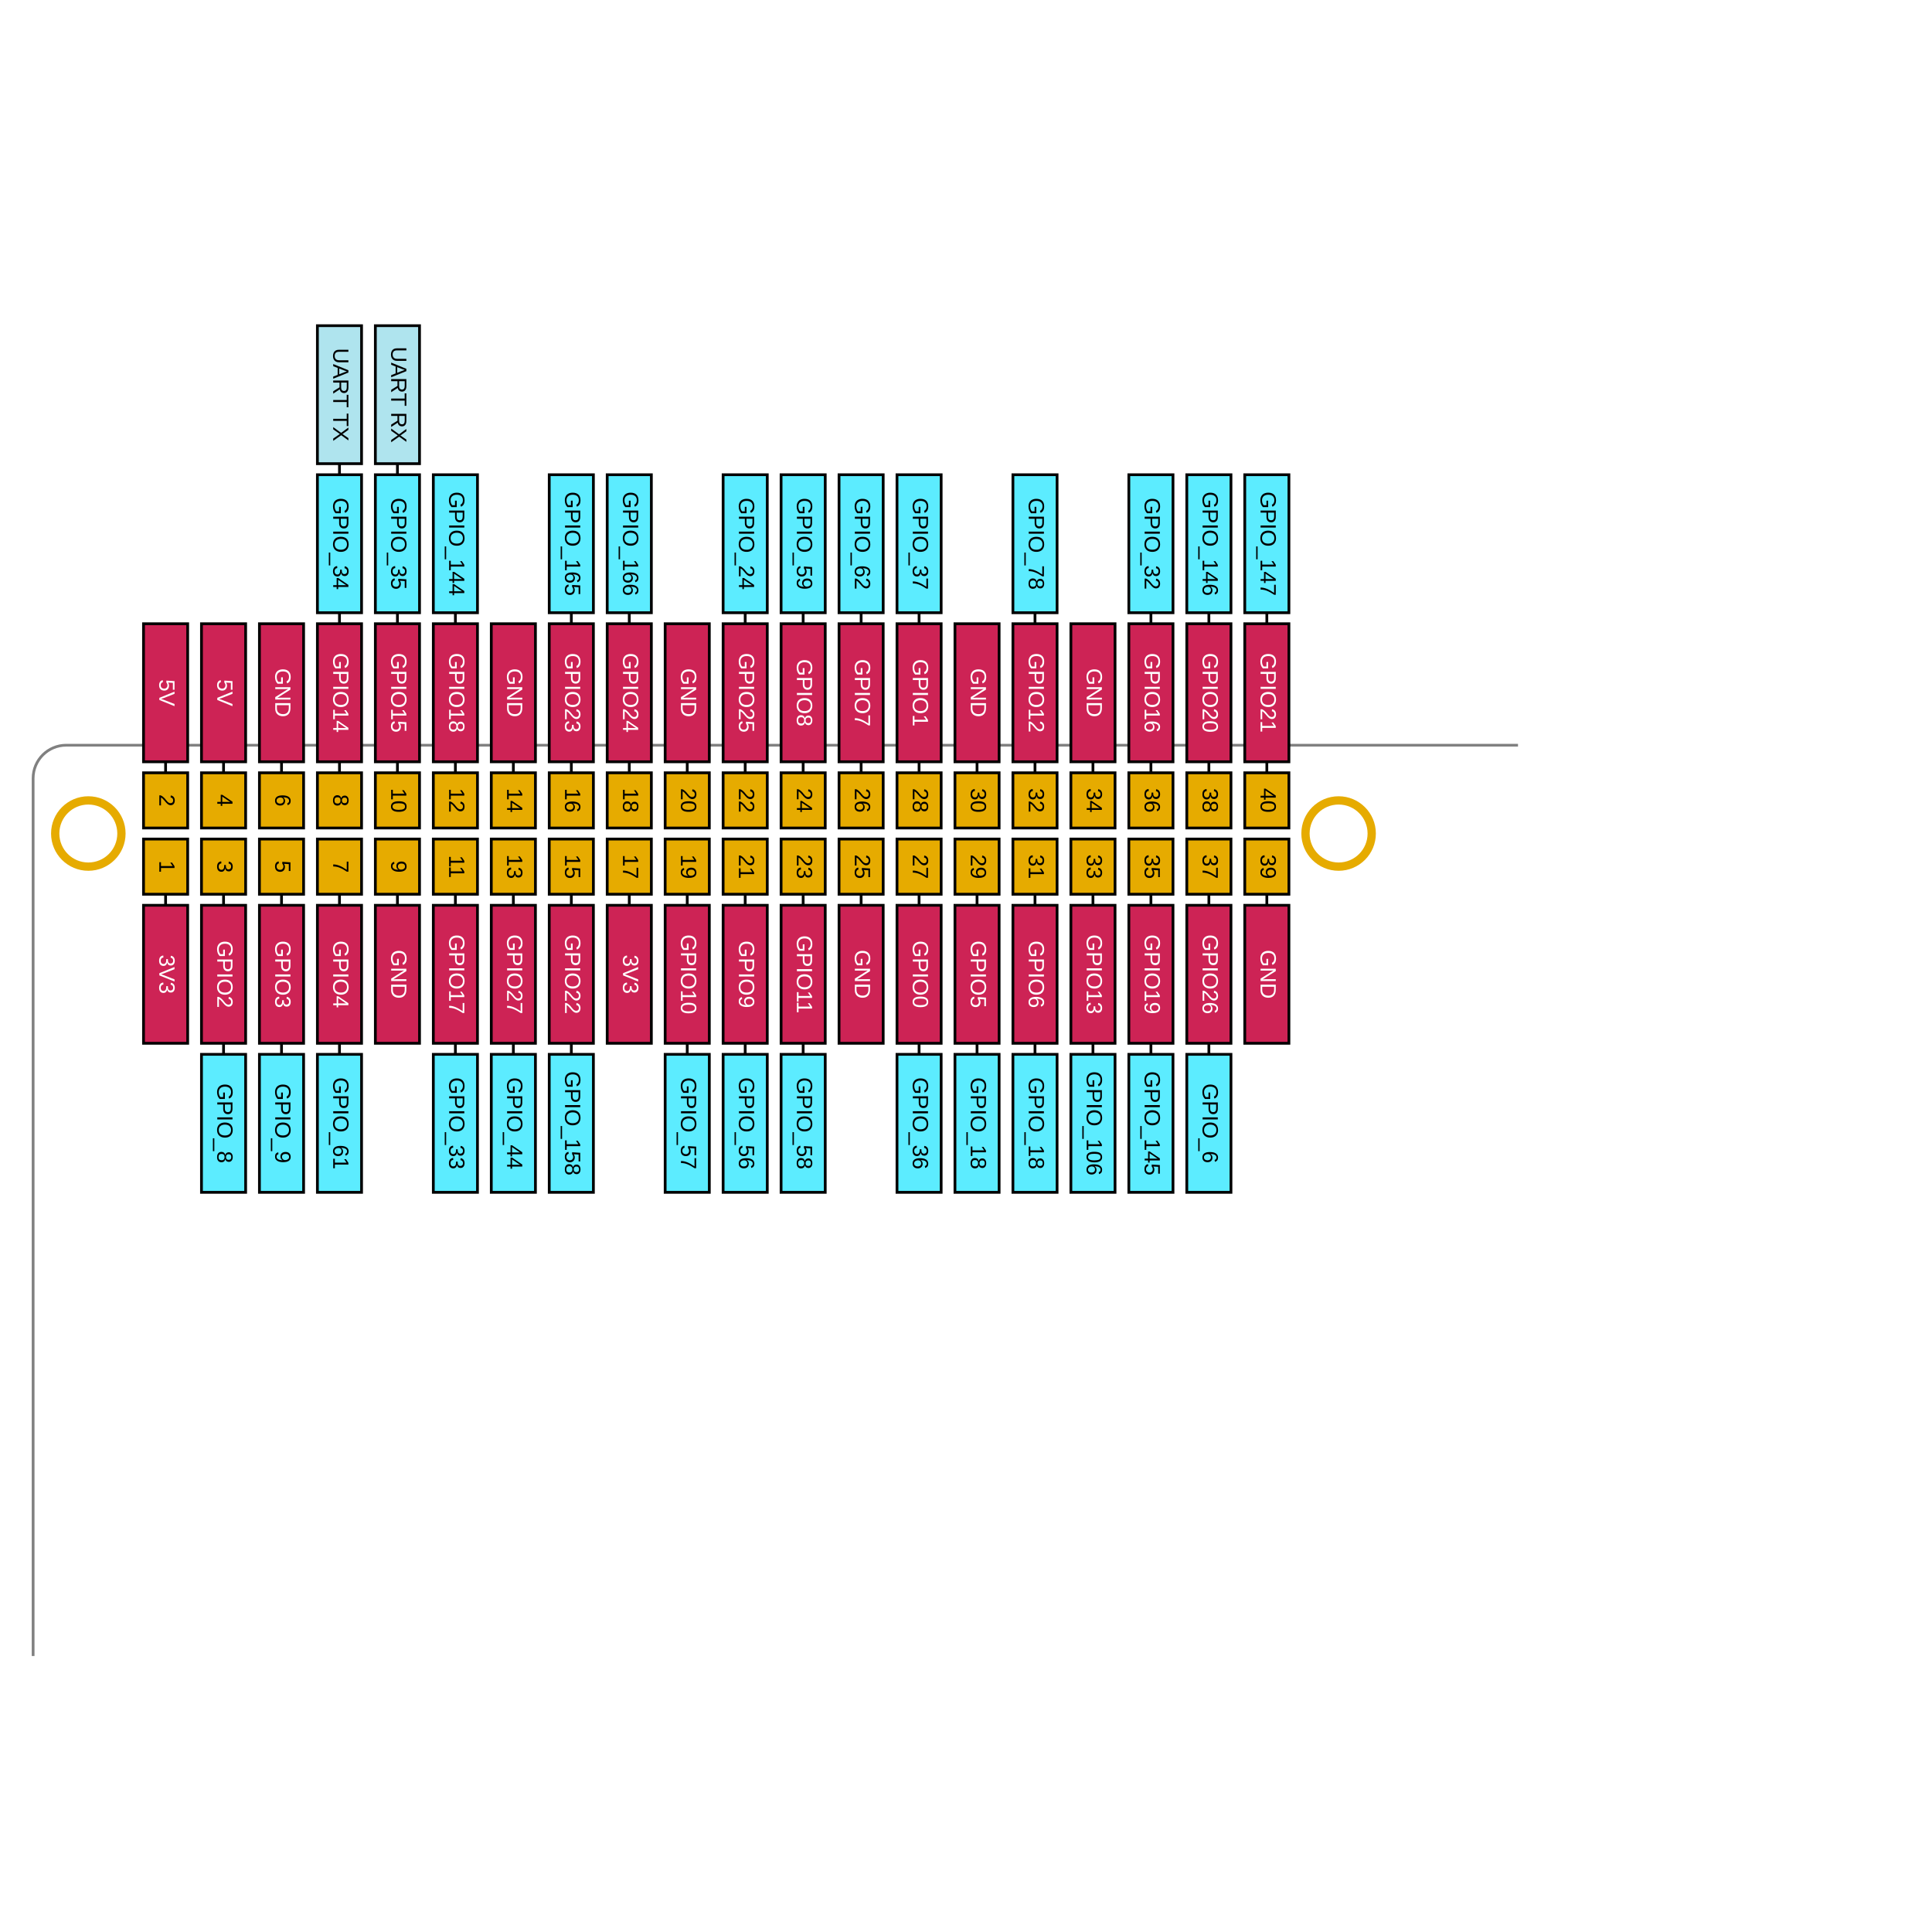
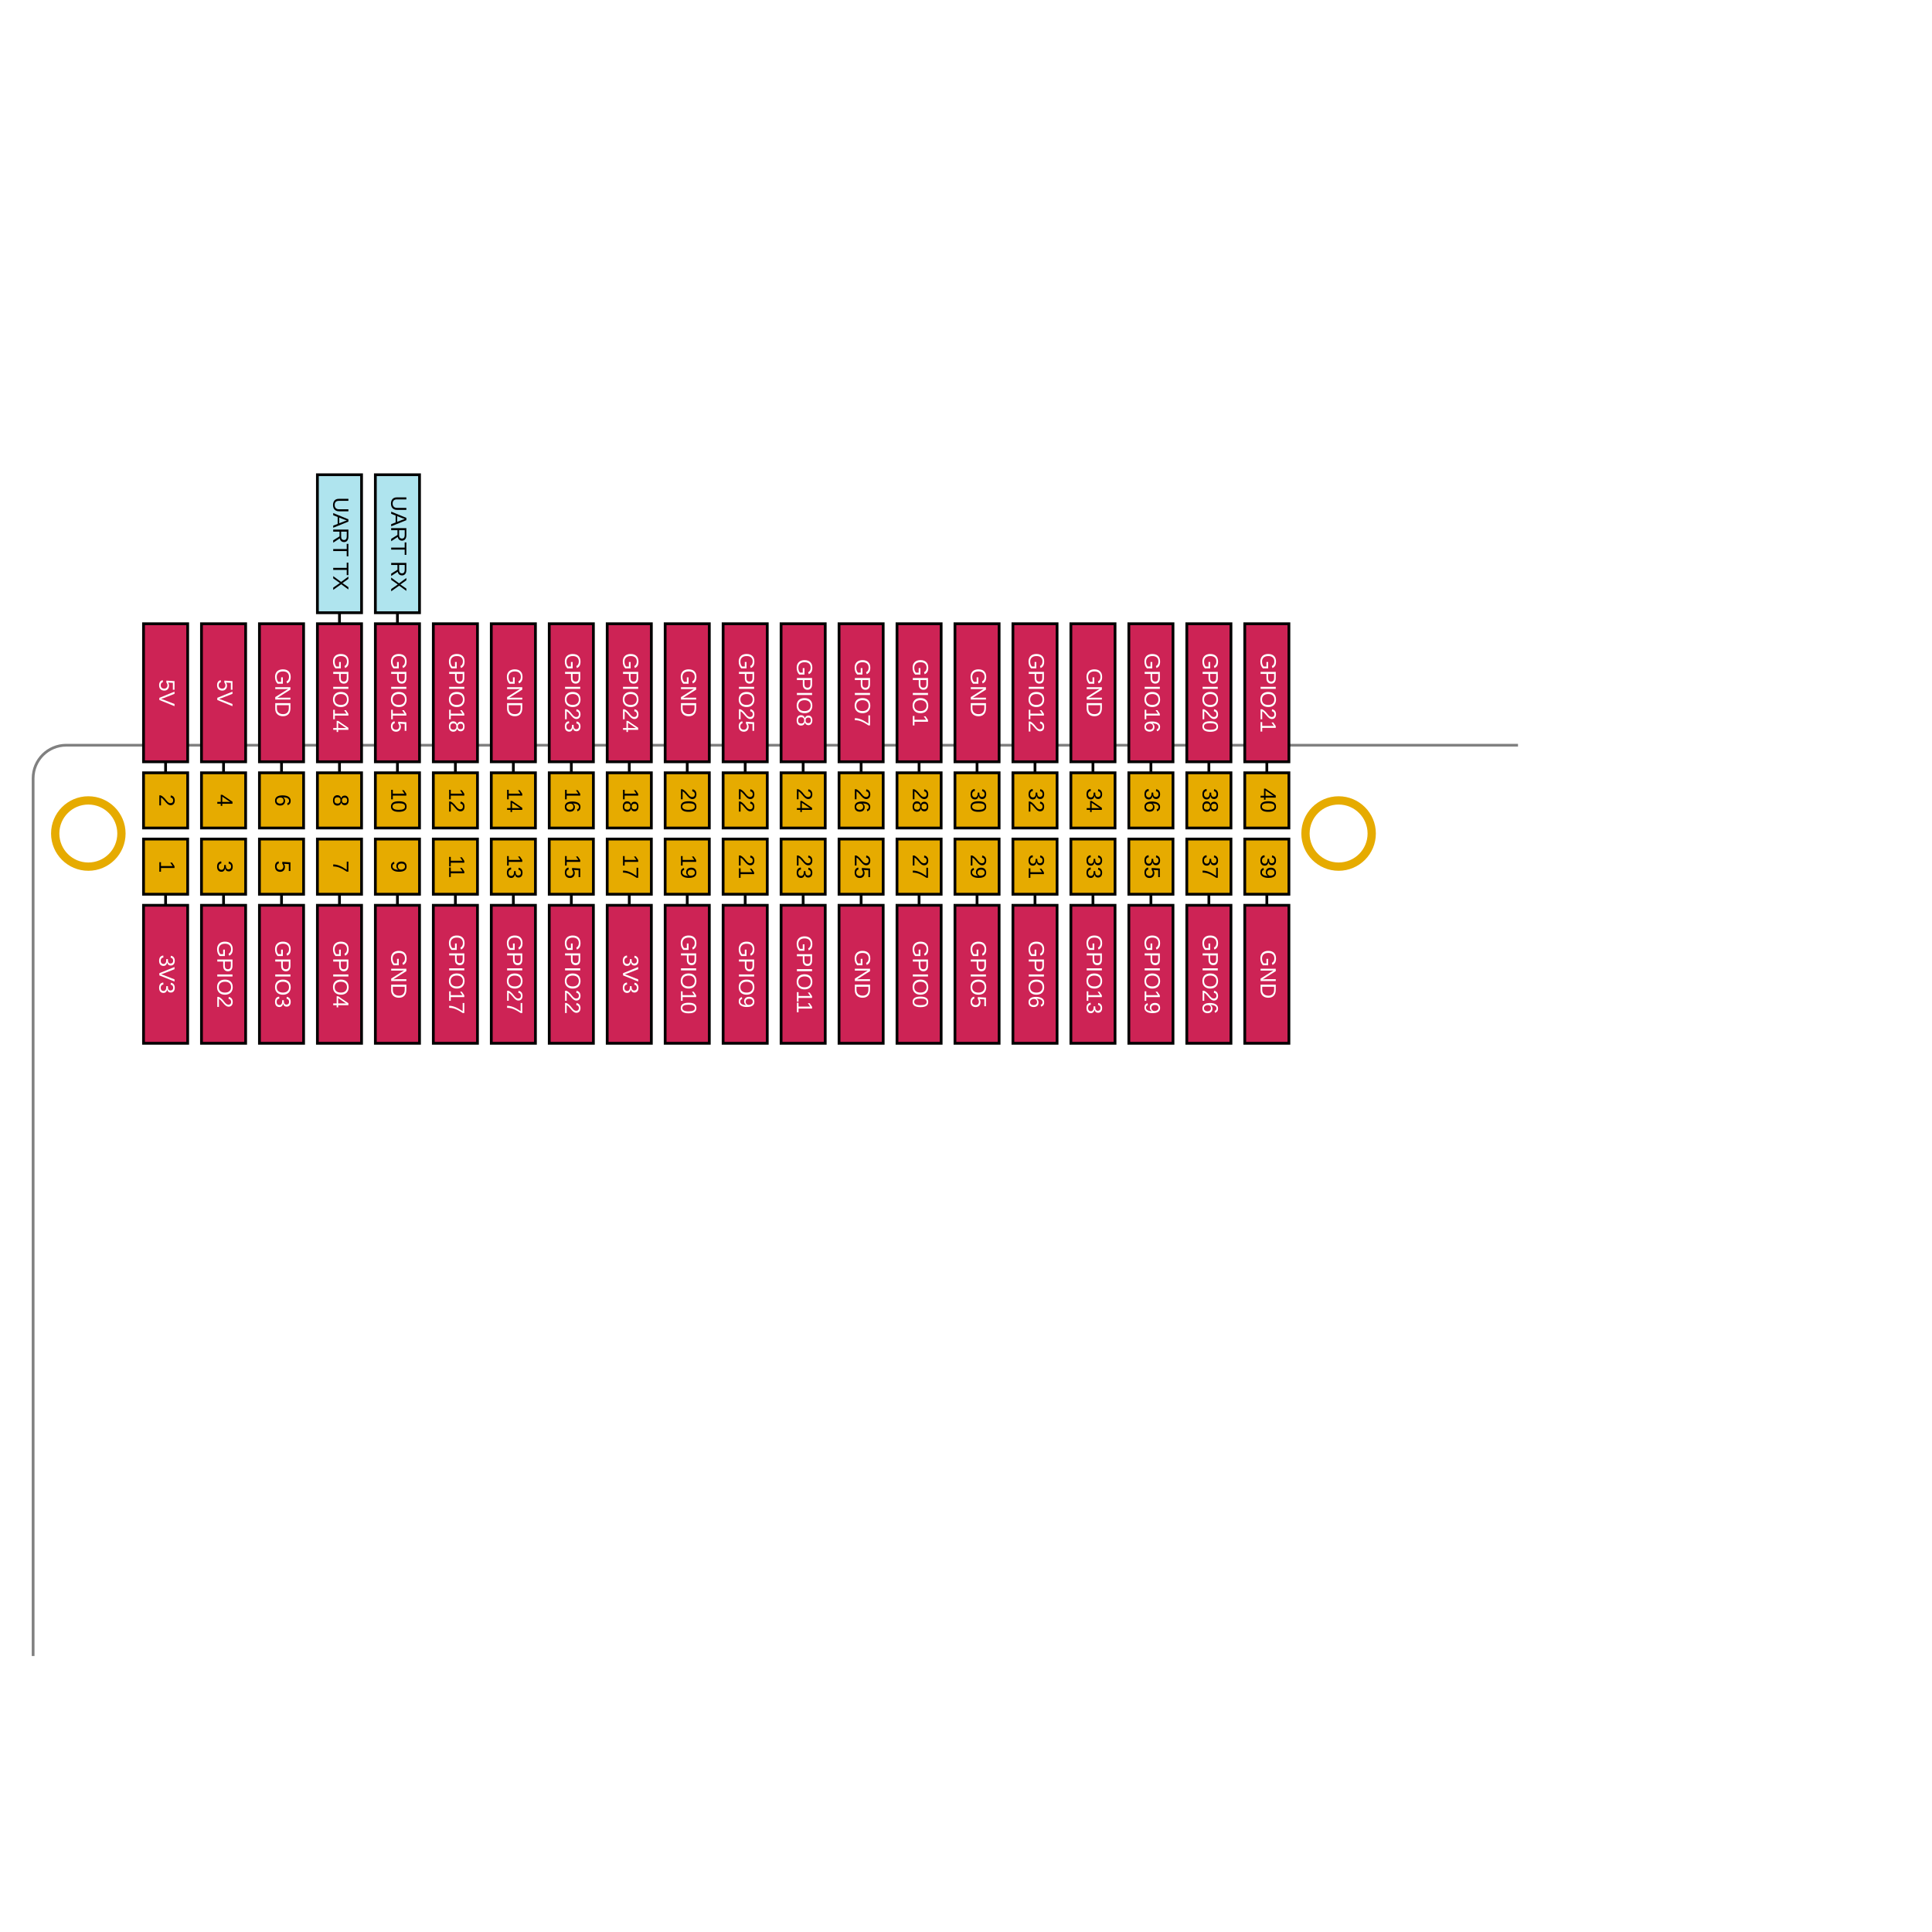
<svg xmlns="http://www.w3.org/2000/svg" width="700" height="700">
  <rect x="0" y="0" width="700" height="700" fill="white">
  </rect>
  <circle cx="32" cy="302" r="12" fill="white" stroke="#E6AB00" stroke-width="3">
  </circle>
  <circle cx="485" cy="302" r="12" fill="white" stroke="#E6AB00" stroke-width="3">
  </circle>
  <path d="M12 600 L12 282 A12 12 0 0 1 24 270 L550 270" fill="none" stroke="#808080" stroke-width="1">
  </path>
  <g transform="translate(60,304) rotate(90) ">
    <line x1="0" y1="0" x2="0" y2="0" stroke="black" stroke-width="1">
    </line>
    <rect x="0" y="-8" width="20" height="16" stroke="black" fill="#E6AB00">
    </rect>
    <text x="10" y="0" text-anchor="middle" dominant-baseline="middle" font-family="Arial, Helvetica, sans-serif" font-size="8px" fill="black">
1    </text>
    <line x1="20" y1="0" x2="24" y2="0" stroke="black" stroke-width="1">
    </line>
    <rect x="24" y="-8" width="50" height="16" stroke="black" fill="#CD2355">
    </rect>
    <text x="49" y="0" text-anchor="middle" dominant-baseline="middle" font-family="Arial, Helvetica, sans-serif" font-size="8px" fill="white">
3V3    </text>
  </g>
  <g transform="translate(81,304) rotate(90) ">
    <line x1="0" y1="0" x2="0" y2="0" stroke="black" stroke-width="1">
    </line>
    <rect x="0" y="-8" width="20" height="16" stroke="black" fill="#E6AB00">
    </rect>
    <text x="10" y="0" text-anchor="middle" dominant-baseline="middle" font-family="Arial, Helvetica, sans-serif" font-size="8px" fill="black">
3    </text>
    <line x1="20" y1="0" x2="24" y2="0" stroke="black" stroke-width="1">
    </line>
    <rect x="24" y="-8" width="50" height="16" stroke="black" fill="#CD2355">
    </rect>
    <text x="49" y="0" text-anchor="middle" dominant-baseline="middle" font-family="Arial, Helvetica, sans-serif" font-size="8px" fill="white">
GPIO2    </text>
-     <line x1="74" y1="0" x2="78" y2="0" stroke="black" stroke-width="1">
-     </line>
-     <rect x="78" y="-8" width="50" height="16" stroke="black" fill="#5CECFF">
-     </rect>
-     <text x="103" y="0" text-anchor="middle" dominant-baseline="middle" font-family="Arial, Helvetica, sans-serif" font-size="8px" fill="black">
- GPIO_8    </text>
  </g>
  <g transform="translate(102,304) rotate(90) ">
    <line x1="0" y1="0" x2="0" y2="0" stroke="black" stroke-width="1">
    </line>
    <rect x="0" y="-8" width="20" height="16" stroke="black" fill="#E6AB00">
    </rect>
    <text x="10" y="0" text-anchor="middle" dominant-baseline="middle" font-family="Arial, Helvetica, sans-serif" font-size="8px" fill="black">
5    </text>
    <line x1="20" y1="0" x2="24" y2="0" stroke="black" stroke-width="1">
    </line>
    <rect x="24" y="-8" width="50" height="16" stroke="black" fill="#CD2355">
    </rect>
    <text x="49" y="0" text-anchor="middle" dominant-baseline="middle" font-family="Arial, Helvetica, sans-serif" font-size="8px" fill="white">
GPIO3    </text>
-     <line x1="74" y1="0" x2="78" y2="0" stroke="black" stroke-width="1">
-     </line>
-     <rect x="78" y="-8" width="50" height="16" stroke="black" fill="#5CECFF">
-     </rect>
-     <text x="103" y="0" text-anchor="middle" dominant-baseline="middle" font-family="Arial, Helvetica, sans-serif" font-size="8px" fill="black">
- GPIO_9    </text>
  </g>
  <g transform="translate(123,304) rotate(90) ">
    <line x1="0" y1="0" x2="0" y2="0" stroke="black" stroke-width="1">
    </line>
    <rect x="0" y="-8" width="20" height="16" stroke="black" fill="#E6AB00">
    </rect>
    <text x="10" y="0" text-anchor="middle" dominant-baseline="middle" font-family="Arial, Helvetica, sans-serif" font-size="8px" fill="black">
7    </text>
    <line x1="20" y1="0" x2="24" y2="0" stroke="black" stroke-width="1">
    </line>
    <rect x="24" y="-8" width="50" height="16" stroke="black" fill="#CD2355">
    </rect>
    <text x="49" y="0" text-anchor="middle" dominant-baseline="middle" font-family="Arial, Helvetica, sans-serif" font-size="8px" fill="white">
GPIO4    </text>
-     <line x1="74" y1="0" x2="78" y2="0" stroke="black" stroke-width="1">
-     </line>
-     <rect x="78" y="-8" width="50" height="16" stroke="black" fill="#5CECFF">
-     </rect>
-     <text x="103" y="0" text-anchor="middle" dominant-baseline="middle" font-family="Arial, Helvetica, sans-serif" font-size="8px" fill="black">
- GPIO_61    </text>
  </g>
  <g transform="translate(144,304) rotate(90) ">
    <line x1="0" y1="0" x2="0" y2="0" stroke="black" stroke-width="1">
    </line>
    <rect x="0" y="-8" width="20" height="16" stroke="black" fill="#E6AB00">
    </rect>
    <text x="10" y="0" text-anchor="middle" dominant-baseline="middle" font-family="Arial, Helvetica, sans-serif" font-size="8px" fill="black">
9    </text>
    <line x1="20" y1="0" x2="24" y2="0" stroke="black" stroke-width="1">
    </line>
    <rect x="24" y="-8" width="50" height="16" stroke="black" fill="#CD2355">
    </rect>
    <text x="49" y="0" text-anchor="middle" dominant-baseline="middle" font-family="Arial, Helvetica, sans-serif" font-size="8px" fill="white">
GND    </text>
  </g>
  <g transform="translate(165,304) rotate(90) ">
    <line x1="0" y1="0" x2="0" y2="0" stroke="black" stroke-width="1">
    </line>
    <rect x="0" y="-8" width="20" height="16" stroke="black" fill="#E6AB00">
    </rect>
    <text x="10" y="0" text-anchor="middle" dominant-baseline="middle" font-family="Arial, Helvetica, sans-serif" font-size="8px" fill="black">
11    </text>
    <line x1="20" y1="0" x2="24" y2="0" stroke="black" stroke-width="1">
    </line>
    <rect x="24" y="-8" width="50" height="16" stroke="black" fill="#CD2355">
    </rect>
    <text x="49" y="0" text-anchor="middle" dominant-baseline="middle" font-family="Arial, Helvetica, sans-serif" font-size="8px" fill="white">
GPIO17    </text>
-     <line x1="74" y1="0" x2="78" y2="0" stroke="black" stroke-width="1">
-     </line>
-     <rect x="78" y="-8" width="50" height="16" stroke="black" fill="#5CECFF">
-     </rect>
-     <text x="103" y="0" text-anchor="middle" dominant-baseline="middle" font-family="Arial, Helvetica, sans-serif" font-size="8px" fill="black">
- GPIO_33    </text>
  </g>
  <g transform="translate(186,304) rotate(90) ">
    <line x1="0" y1="0" x2="0" y2="0" stroke="black" stroke-width="1">
    </line>
    <rect x="0" y="-8" width="20" height="16" stroke="black" fill="#E6AB00">
    </rect>
    <text x="10" y="0" text-anchor="middle" dominant-baseline="middle" font-family="Arial, Helvetica, sans-serif" font-size="8px" fill="black">
13    </text>
    <line x1="20" y1="0" x2="24" y2="0" stroke="black" stroke-width="1">
    </line>
    <rect x="24" y="-8" width="50" height="16" stroke="black" fill="#CD2355">
    </rect>
    <text x="49" y="0" text-anchor="middle" dominant-baseline="middle" font-family="Arial, Helvetica, sans-serif" font-size="8px" fill="white">
GPIO27    </text>
-     <line x1="74" y1="0" x2="78" y2="0" stroke="black" stroke-width="1">
-     </line>
-     <rect x="78" y="-8" width="50" height="16" stroke="black" fill="#5CECFF">
-     </rect>
-     <text x="103" y="0" text-anchor="middle" dominant-baseline="middle" font-family="Arial, Helvetica, sans-serif" font-size="8px" fill="black">
- GPIO_44    </text>
  </g>
  <g transform="translate(207,304) rotate(90) ">
    <line x1="0" y1="0" x2="0" y2="0" stroke="black" stroke-width="1">
    </line>
    <rect x="0" y="-8" width="20" height="16" stroke="black" fill="#E6AB00">
    </rect>
    <text x="10" y="0" text-anchor="middle" dominant-baseline="middle" font-family="Arial, Helvetica, sans-serif" font-size="8px" fill="black">
15    </text>
    <line x1="20" y1="0" x2="24" y2="0" stroke="black" stroke-width="1">
    </line>
    <rect x="24" y="-8" width="50" height="16" stroke="black" fill="#CD2355">
    </rect>
    <text x="49" y="0" text-anchor="middle" dominant-baseline="middle" font-family="Arial, Helvetica, sans-serif" font-size="8px" fill="white">
GPIO22    </text>
-     <line x1="74" y1="0" x2="78" y2="0" stroke="black" stroke-width="1">
-     </line>
-     <rect x="78" y="-8" width="50" height="16" stroke="black" fill="#5CECFF">
-     </rect>
-     <text x="103" y="0" text-anchor="middle" dominant-baseline="middle" font-family="Arial, Helvetica, sans-serif" font-size="8px" fill="black">
- GPIO_158    </text>
  </g>
  <g transform="translate(228,304) rotate(90) ">
    <line x1="0" y1="0" x2="0" y2="0" stroke="black" stroke-width="1">
    </line>
    <rect x="0" y="-8" width="20" height="16" stroke="black" fill="#E6AB00">
    </rect>
    <text x="10" y="0" text-anchor="middle" dominant-baseline="middle" font-family="Arial, Helvetica, sans-serif" font-size="8px" fill="black">
17    </text>
    <line x1="20" y1="0" x2="24" y2="0" stroke="black" stroke-width="1">
    </line>
    <rect x="24" y="-8" width="50" height="16" stroke="black" fill="#CD2355">
    </rect>
    <text x="49" y="0" text-anchor="middle" dominant-baseline="middle" font-family="Arial, Helvetica, sans-serif" font-size="8px" fill="white">
3V3    </text>
  </g>
  <g transform="translate(249,304) rotate(90) ">
    <line x1="0" y1="0" x2="0" y2="0" stroke="black" stroke-width="1">
    </line>
    <rect x="0" y="-8" width="20" height="16" stroke="black" fill="#E6AB00">
    </rect>
    <text x="10" y="0" text-anchor="middle" dominant-baseline="middle" font-family="Arial, Helvetica, sans-serif" font-size="8px" fill="black">
19    </text>
    <line x1="20" y1="0" x2="24" y2="0" stroke="black" stroke-width="1">
    </line>
    <rect x="24" y="-8" width="50" height="16" stroke="black" fill="#CD2355">
    </rect>
    <text x="49" y="0" text-anchor="middle" dominant-baseline="middle" font-family="Arial, Helvetica, sans-serif" font-size="8px" fill="white">
GPIO10    </text>
-     <line x1="74" y1="0" x2="78" y2="0" stroke="black" stroke-width="1">
-     </line>
-     <rect x="78" y="-8" width="50" height="16" stroke="black" fill="#5CECFF">
-     </rect>
-     <text x="103" y="0" text-anchor="middle" dominant-baseline="middle" font-family="Arial, Helvetica, sans-serif" font-size="8px" fill="black">
- GPIO_57    </text>
  </g>
  <g transform="translate(270,304) rotate(90) ">
    <line x1="0" y1="0" x2="0" y2="0" stroke="black" stroke-width="1">
    </line>
    <rect x="0" y="-8" width="20" height="16" stroke="black" fill="#E6AB00">
    </rect>
    <text x="10" y="0" text-anchor="middle" dominant-baseline="middle" font-family="Arial, Helvetica, sans-serif" font-size="8px" fill="black">
21    </text>
    <line x1="20" y1="0" x2="24" y2="0" stroke="black" stroke-width="1">
    </line>
    <rect x="24" y="-8" width="50" height="16" stroke="black" fill="#CD2355">
    </rect>
    <text x="49" y="0" text-anchor="middle" dominant-baseline="middle" font-family="Arial, Helvetica, sans-serif" font-size="8px" fill="white">
GPIO9    </text>
-     <line x1="74" y1="0" x2="78" y2="0" stroke="black" stroke-width="1">
-     </line>
-     <rect x="78" y="-8" width="50" height="16" stroke="black" fill="#5CECFF">
-     </rect>
-     <text x="103" y="0" text-anchor="middle" dominant-baseline="middle" font-family="Arial, Helvetica, sans-serif" font-size="8px" fill="black">
- GPIO_56    </text>
  </g>
  <g transform="translate(291,304) rotate(90) ">
    <line x1="0" y1="0" x2="0" y2="0" stroke="black" stroke-width="1">
    </line>
    <rect x="0" y="-8" width="20" height="16" stroke="black" fill="#E6AB00">
    </rect>
    <text x="10" y="0" text-anchor="middle" dominant-baseline="middle" font-family="Arial, Helvetica, sans-serif" font-size="8px" fill="black">
23    </text>
    <line x1="20" y1="0" x2="24" y2="0" stroke="black" stroke-width="1">
    </line>
    <rect x="24" y="-8" width="50" height="16" stroke="black" fill="#CD2355">
    </rect>
    <text x="49" y="0" text-anchor="middle" dominant-baseline="middle" font-family="Arial, Helvetica, sans-serif" font-size="8px" fill="white">
GPIO11    </text>
-     <line x1="74" y1="0" x2="78" y2="0" stroke="black" stroke-width="1">
-     </line>
-     <rect x="78" y="-8" width="50" height="16" stroke="black" fill="#5CECFF">
-     </rect>
-     <text x="103" y="0" text-anchor="middle" dominant-baseline="middle" font-family="Arial, Helvetica, sans-serif" font-size="8px" fill="black">
- GPIO_58    </text>
  </g>
  <g transform="translate(312,304) rotate(90) ">
    <line x1="0" y1="0" x2="0" y2="0" stroke="black" stroke-width="1">
    </line>
    <rect x="0" y="-8" width="20" height="16" stroke="black" fill="#E6AB00">
    </rect>
    <text x="10" y="0" text-anchor="middle" dominant-baseline="middle" font-family="Arial, Helvetica, sans-serif" font-size="8px" fill="black">
25    </text>
    <line x1="20" y1="0" x2="24" y2="0" stroke="black" stroke-width="1">
    </line>
    <rect x="24" y="-8" width="50" height="16" stroke="black" fill="#CD2355">
    </rect>
    <text x="49" y="0" text-anchor="middle" dominant-baseline="middle" font-family="Arial, Helvetica, sans-serif" font-size="8px" fill="white">
GND    </text>
  </g>
  <g transform="translate(333,304) rotate(90) ">
    <line x1="0" y1="0" x2="0" y2="0" stroke="black" stroke-width="1">
    </line>
    <rect x="0" y="-8" width="20" height="16" stroke="black" fill="#E6AB00">
    </rect>
    <text x="10" y="0" text-anchor="middle" dominant-baseline="middle" font-family="Arial, Helvetica, sans-serif" font-size="8px" fill="black">
27    </text>
    <line x1="20" y1="0" x2="24" y2="0" stroke="black" stroke-width="1">
    </line>
    <rect x="24" y="-8" width="50" height="16" stroke="black" fill="#CD2355">
    </rect>
    <text x="49" y="0" text-anchor="middle" dominant-baseline="middle" font-family="Arial, Helvetica, sans-serif" font-size="8px" fill="white">
GPIO0    </text>
-     <line x1="74" y1="0" x2="78" y2="0" stroke="black" stroke-width="1">
-     </line>
-     <rect x="78" y="-8" width="50" height="16" stroke="black" fill="#5CECFF">
-     </rect>
-     <text x="103" y="0" text-anchor="middle" dominant-baseline="middle" font-family="Arial, Helvetica, sans-serif" font-size="8px" fill="black">
- GPIO_36    </text>
  </g>
  <g transform="translate(354,304) rotate(90) ">
    <line x1="0" y1="0" x2="0" y2="0" stroke="black" stroke-width="1">
    </line>
    <rect x="0" y="-8" width="20" height="16" stroke="black" fill="#E6AB00">
    </rect>
    <text x="10" y="0" text-anchor="middle" dominant-baseline="middle" font-family="Arial, Helvetica, sans-serif" font-size="8px" fill="black">
29    </text>
    <line x1="20" y1="0" x2="24" y2="0" stroke="black" stroke-width="1">
    </line>
    <rect x="24" y="-8" width="50" height="16" stroke="black" fill="#CD2355">
    </rect>
    <text x="49" y="0" text-anchor="middle" dominant-baseline="middle" font-family="Arial, Helvetica, sans-serif" font-size="8px" fill="white">
GPIO5    </text>
-     <line x1="74" y1="0" x2="78" y2="0" stroke="black" stroke-width="1">
-     </line>
-     <rect x="78" y="-8" width="50" height="16" stroke="black" fill="#5CECFF">
-     </rect>
-     <text x="103" y="0" text-anchor="middle" dominant-baseline="middle" font-family="Arial, Helvetica, sans-serif" font-size="8px" fill="black">
- GPIO_18    </text>
  </g>
  <g transform="translate(375,304) rotate(90) ">
    <line x1="0" y1="0" x2="0" y2="0" stroke="black" stroke-width="1">
    </line>
    <rect x="0" y="-8" width="20" height="16" stroke="black" fill="#E6AB00">
    </rect>
    <text x="10" y="0" text-anchor="middle" dominant-baseline="middle" font-family="Arial, Helvetica, sans-serif" font-size="8px" fill="black">
31    </text>
    <line x1="20" y1="0" x2="24" y2="0" stroke="black" stroke-width="1">
    </line>
    <rect x="24" y="-8" width="50" height="16" stroke="black" fill="#CD2355">
    </rect>
    <text x="49" y="0" text-anchor="middle" dominant-baseline="middle" font-family="Arial, Helvetica, sans-serif" font-size="8px" fill="white">
GPIO6    </text>
-     <line x1="74" y1="0" x2="78" y2="0" stroke="black" stroke-width="1">
-     </line>
-     <rect x="78" y="-8" width="50" height="16" stroke="black" fill="#5CECFF">
-     </rect>
-     <text x="103" y="0" text-anchor="middle" dominant-baseline="middle" font-family="Arial, Helvetica, sans-serif" font-size="8px" fill="black">
- GPIO_18    </text>
  </g>
  <g transform="translate(396,304) rotate(90) ">
    <line x1="0" y1="0" x2="0" y2="0" stroke="black" stroke-width="1">
    </line>
    <rect x="0" y="-8" width="20" height="16" stroke="black" fill="#E6AB00">
    </rect>
    <text x="10" y="0" text-anchor="middle" dominant-baseline="middle" font-family="Arial, Helvetica, sans-serif" font-size="8px" fill="black">
33    </text>
    <line x1="20" y1="0" x2="24" y2="0" stroke="black" stroke-width="1">
    </line>
    <rect x="24" y="-8" width="50" height="16" stroke="black" fill="#CD2355">
    </rect>
    <text x="49" y="0" text-anchor="middle" dominant-baseline="middle" font-family="Arial, Helvetica, sans-serif" font-size="8px" fill="white">
GPIO13    </text>
-     <line x1="74" y1="0" x2="78" y2="0" stroke="black" stroke-width="1">
-     </line>
-     <rect x="78" y="-8" width="50" height="16" stroke="black" fill="#5CECFF">
-     </rect>
-     <text x="103" y="0" text-anchor="middle" dominant-baseline="middle" font-family="Arial, Helvetica, sans-serif" font-size="8px" fill="black">
- GPIO_106    </text>
  </g>
  <g transform="translate(417,304) rotate(90) ">
    <line x1="0" y1="0" x2="0" y2="0" stroke="black" stroke-width="1">
    </line>
    <rect x="0" y="-8" width="20" height="16" stroke="black" fill="#E6AB00">
    </rect>
    <text x="10" y="0" text-anchor="middle" dominant-baseline="middle" font-family="Arial, Helvetica, sans-serif" font-size="8px" fill="black">
35    </text>
    <line x1="20" y1="0" x2="24" y2="0" stroke="black" stroke-width="1">
    </line>
    <rect x="24" y="-8" width="50" height="16" stroke="black" fill="#CD2355">
    </rect>
    <text x="49" y="0" text-anchor="middle" dominant-baseline="middle" font-family="Arial, Helvetica, sans-serif" font-size="8px" fill="white">
GPIO19    </text>
-     <line x1="74" y1="0" x2="78" y2="0" stroke="black" stroke-width="1">
-     </line>
-     <rect x="78" y="-8" width="50" height="16" stroke="black" fill="#5CECFF">
-     </rect>
-     <text x="103" y="0" text-anchor="middle" dominant-baseline="middle" font-family="Arial, Helvetica, sans-serif" font-size="8px" fill="black">
- GPIO_145    </text>
  </g>
  <g transform="translate(438,304) rotate(90) ">
    <line x1="0" y1="0" x2="0" y2="0" stroke="black" stroke-width="1">
    </line>
    <rect x="0" y="-8" width="20" height="16" stroke="black" fill="#E6AB00">
    </rect>
    <text x="10" y="0" text-anchor="middle" dominant-baseline="middle" font-family="Arial, Helvetica, sans-serif" font-size="8px" fill="black">
37    </text>
    <line x1="20" y1="0" x2="24" y2="0" stroke="black" stroke-width="1">
    </line>
    <rect x="24" y="-8" width="50" height="16" stroke="black" fill="#CD2355">
    </rect>
    <text x="49" y="0" text-anchor="middle" dominant-baseline="middle" font-family="Arial, Helvetica, sans-serif" font-size="8px" fill="white">
GPIO26    </text>
-     <line x1="74" y1="0" x2="78" y2="0" stroke="black" stroke-width="1">
-     </line>
-     <rect x="78" y="-8" width="50" height="16" stroke="black" fill="#5CECFF">
-     </rect>
-     <text x="103" y="0" text-anchor="middle" dominant-baseline="middle" font-family="Arial, Helvetica, sans-serif" font-size="8px" fill="black">
- GPIO_6    </text>
  </g>
  <g transform="translate(459,304) rotate(90) ">
    <line x1="0" y1="0" x2="0" y2="0" stroke="black" stroke-width="1">
    </line>
    <rect x="0" y="-8" width="20" height="16" stroke="black" fill="#E6AB00">
    </rect>
    <text x="10" y="0" text-anchor="middle" dominant-baseline="middle" font-family="Arial, Helvetica, sans-serif" font-size="8px" fill="black">
39    </text>
    <line x1="20" y1="0" x2="24" y2="0" stroke="black" stroke-width="1">
    </line>
    <rect x="24" y="-8" width="50" height="16" stroke="black" fill="#CD2355">
    </rect>
    <text x="49" y="0" text-anchor="middle" dominant-baseline="middle" font-family="Arial, Helvetica, sans-serif" font-size="8px" fill="white">
GND    </text>
  </g>
  <g transform="translate(60,300) rotate(90) ">
    <line x1="0" y1="0" x2="0" y2="0" stroke="black" stroke-width="1">
    </line>
    <rect x="-20" y="-8" width="20" height="16" stroke="black" fill="#E6AB00">
    </rect>
    <text x="-10" y="0" text-anchor="middle" dominant-baseline="middle" font-family="Arial, Helvetica, sans-serif" font-size="8px" fill="black">
2    </text>
    <line x1="-20" y1="0" x2="-24" y2="0" stroke="black" stroke-width="1">
    </line>
    <rect x="-74" y="-8" width="50" height="16" stroke="black" fill="#CD2355">
    </rect>
    <text x="-49" y="0" text-anchor="middle" dominant-baseline="middle" font-family="Arial, Helvetica, sans-serif" font-size="8px" fill="white">
5V    </text>
  </g>
  <g transform="translate(81,300) rotate(90) ">
    <line x1="0" y1="0" x2="0" y2="0" stroke="black" stroke-width="1">
    </line>
    <rect x="-20" y="-8" width="20" height="16" stroke="black" fill="#E6AB00">
    </rect>
    <text x="-10" y="0" text-anchor="middle" dominant-baseline="middle" font-family="Arial, Helvetica, sans-serif" font-size="8px" fill="black">
4    </text>
    <line x1="-20" y1="0" x2="-24" y2="0" stroke="black" stroke-width="1">
    </line>
    <rect x="-74" y="-8" width="50" height="16" stroke="black" fill="#CD2355">
    </rect>
    <text x="-49" y="0" text-anchor="middle" dominant-baseline="middle" font-family="Arial, Helvetica, sans-serif" font-size="8px" fill="white">
5V    </text>
  </g>
  <g transform="translate(102,300) rotate(90) ">
    <line x1="0" y1="0" x2="0" y2="0" stroke="black" stroke-width="1">
    </line>
    <rect x="-20" y="-8" width="20" height="16" stroke="black" fill="#E6AB00">
    </rect>
    <text x="-10" y="0" text-anchor="middle" dominant-baseline="middle" font-family="Arial, Helvetica, sans-serif" font-size="8px" fill="black">
6    </text>
    <line x1="-20" y1="0" x2="-24" y2="0" stroke="black" stroke-width="1">
    </line>
    <rect x="-74" y="-8" width="50" height="16" stroke="black" fill="#CD2355">
    </rect>
    <text x="-49" y="0" text-anchor="middle" dominant-baseline="middle" font-family="Arial, Helvetica, sans-serif" font-size="8px" fill="white">
GND    </text>
  </g>
  <g transform="translate(123,300) rotate(90) ">
    <line x1="0" y1="0" x2="0" y2="0" stroke="black" stroke-width="1">
    </line>
    <rect x="-20" y="-8" width="20" height="16" stroke="black" fill="#E6AB00">
    </rect>
    <text x="-10" y="0" text-anchor="middle" dominant-baseline="middle" font-family="Arial, Helvetica, sans-serif" font-size="8px" fill="black">
8    </text>
    <line x1="-20" y1="0" x2="-24" y2="0" stroke="black" stroke-width="1">
    </line>
    <rect x="-74" y="-8" width="50" height="16" stroke="black" fill="#CD2355">
    </rect>
    <text x="-49" y="0" text-anchor="middle" dominant-baseline="middle" font-family="Arial, Helvetica, sans-serif" font-size="8px" fill="white">
GPIO14    </text>
    <line x1="-74" y1="0" x2="-78" y2="0" stroke="black" stroke-width="1">
    </line>
-     <rect x="-128" y="-8" width="50" height="16" stroke="black" fill="#5CECFF">
+     <rect x="-128" y="-8" width="50" height="16" stroke="black" fill="#AFE4EE">
    </rect>
    <text x="-103" y="0" text-anchor="middle" dominant-baseline="middle" font-family="Arial, Helvetica, sans-serif" font-size="8px" fill="black">
- GPIO_34    </text>
-     <line x1="-128" y1="0" x2="-132" y2="0" stroke="black" stroke-width="1">
-     </line>
-     <rect x="-182" y="-8" width="50" height="16" stroke="black" fill="#AFE4EE">
-     </rect>
-     <text x="-157" y="0" text-anchor="middle" dominant-baseline="middle" font-family="Arial, Helvetica, sans-serif" font-size="8px" fill="black">
UART TX    </text>
  </g>
  <g transform="translate(144,300) rotate(90) ">
    <line x1="0" y1="0" x2="0" y2="0" stroke="black" stroke-width="1">
    </line>
    <rect x="-20" y="-8" width="20" height="16" stroke="black" fill="#E6AB00">
    </rect>
    <text x="-10" y="0" text-anchor="middle" dominant-baseline="middle" font-family="Arial, Helvetica, sans-serif" font-size="8px" fill="black">
10    </text>
    <line x1="-20" y1="0" x2="-24" y2="0" stroke="black" stroke-width="1">
    </line>
    <rect x="-74" y="-8" width="50" height="16" stroke="black" fill="#CD2355">
    </rect>
    <text x="-49" y="0" text-anchor="middle" dominant-baseline="middle" font-family="Arial, Helvetica, sans-serif" font-size="8px" fill="white">
GPIO15    </text>
    <line x1="-74" y1="0" x2="-78" y2="0" stroke="black" stroke-width="1">
    </line>
-     <rect x="-128" y="-8" width="50" height="16" stroke="black" fill="#5CECFF">
+     <rect x="-128" y="-8" width="50" height="16" stroke="black" fill="#AFE4EE">
    </rect>
    <text x="-103" y="0" text-anchor="middle" dominant-baseline="middle" font-family="Arial, Helvetica, sans-serif" font-size="8px" fill="black">
- GPIO_35    </text>
-     <line x1="-128" y1="0" x2="-132" y2="0" stroke="black" stroke-width="1">
-     </line>
-     <rect x="-182" y="-8" width="50" height="16" stroke="black" fill="#AFE4EE">
-     </rect>
-     <text x="-157" y="0" text-anchor="middle" dominant-baseline="middle" font-family="Arial, Helvetica, sans-serif" font-size="8px" fill="black">
UART RX    </text>
  </g>
  <g transform="translate(165,300) rotate(90) ">
    <line x1="0" y1="0" x2="0" y2="0" stroke="black" stroke-width="1">
    </line>
    <rect x="-20" y="-8" width="20" height="16" stroke="black" fill="#E6AB00">
    </rect>
    <text x="-10" y="0" text-anchor="middle" dominant-baseline="middle" font-family="Arial, Helvetica, sans-serif" font-size="8px" fill="black">
12    </text>
    <line x1="-20" y1="0" x2="-24" y2="0" stroke="black" stroke-width="1">
    </line>
    <rect x="-74" y="-8" width="50" height="16" stroke="black" fill="#CD2355">
    </rect>
    <text x="-49" y="0" text-anchor="middle" dominant-baseline="middle" font-family="Arial, Helvetica, sans-serif" font-size="8px" fill="white">
GPIO18    </text>
-     <line x1="-74" y1="0" x2="-78" y2="0" stroke="black" stroke-width="1">
-     </line>
-     <rect x="-128" y="-8" width="50" height="16" stroke="black" fill="#5CECFF">
-     </rect>
-     <text x="-103" y="0" text-anchor="middle" dominant-baseline="middle" font-family="Arial, Helvetica, sans-serif" font-size="8px" fill="black">
- GPIO_144    </text>
  </g>
  <g transform="translate(186,300) rotate(90) ">
    <line x1="0" y1="0" x2="0" y2="0" stroke="black" stroke-width="1">
    </line>
    <rect x="-20" y="-8" width="20" height="16" stroke="black" fill="#E6AB00">
    </rect>
    <text x="-10" y="0" text-anchor="middle" dominant-baseline="middle" font-family="Arial, Helvetica, sans-serif" font-size="8px" fill="black">
14    </text>
    <line x1="-20" y1="0" x2="-24" y2="0" stroke="black" stroke-width="1">
    </line>
    <rect x="-74" y="-8" width="50" height="16" stroke="black" fill="#CD2355">
    </rect>
    <text x="-49" y="0" text-anchor="middle" dominant-baseline="middle" font-family="Arial, Helvetica, sans-serif" font-size="8px" fill="white">
GND    </text>
  </g>
  <g transform="translate(207,300) rotate(90) ">
    <line x1="0" y1="0" x2="0" y2="0" stroke="black" stroke-width="1">
    </line>
    <rect x="-20" y="-8" width="20" height="16" stroke="black" fill="#E6AB00">
    </rect>
    <text x="-10" y="0" text-anchor="middle" dominant-baseline="middle" font-family="Arial, Helvetica, sans-serif" font-size="8px" fill="black">
16    </text>
    <line x1="-20" y1="0" x2="-24" y2="0" stroke="black" stroke-width="1">
    </line>
    <rect x="-74" y="-8" width="50" height="16" stroke="black" fill="#CD2355">
    </rect>
    <text x="-49" y="0" text-anchor="middle" dominant-baseline="middle" font-family="Arial, Helvetica, sans-serif" font-size="8px" fill="white">
GPIO23    </text>
-     <line x1="-74" y1="0" x2="-78" y2="0" stroke="black" stroke-width="1">
-     </line>
-     <rect x="-128" y="-8" width="50" height="16" stroke="black" fill="#5CECFF">
-     </rect>
-     <text x="-103" y="0" text-anchor="middle" dominant-baseline="middle" font-family="Arial, Helvetica, sans-serif" font-size="8px" fill="black">
- GPIO_165    </text>
  </g>
  <g transform="translate(228,300) rotate(90) ">
    <line x1="0" y1="0" x2="0" y2="0" stroke="black" stroke-width="1">
    </line>
    <rect x="-20" y="-8" width="20" height="16" stroke="black" fill="#E6AB00">
    </rect>
    <text x="-10" y="0" text-anchor="middle" dominant-baseline="middle" font-family="Arial, Helvetica, sans-serif" font-size="8px" fill="black">
18    </text>
    <line x1="-20" y1="0" x2="-24" y2="0" stroke="black" stroke-width="1">
    </line>
    <rect x="-74" y="-8" width="50" height="16" stroke="black" fill="#CD2355">
    </rect>
    <text x="-49" y="0" text-anchor="middle" dominant-baseline="middle" font-family="Arial, Helvetica, sans-serif" font-size="8px" fill="white">
GPIO24    </text>
-     <line x1="-74" y1="0" x2="-78" y2="0" stroke="black" stroke-width="1">
-     </line>
-     <rect x="-128" y="-8" width="50" height="16" stroke="black" fill="#5CECFF">
-     </rect>
-     <text x="-103" y="0" text-anchor="middle" dominant-baseline="middle" font-family="Arial, Helvetica, sans-serif" font-size="8px" fill="black">
- GPIO_166    </text>
  </g>
  <g transform="translate(249,300) rotate(90) ">
    <line x1="0" y1="0" x2="0" y2="0" stroke="black" stroke-width="1">
    </line>
    <rect x="-20" y="-8" width="20" height="16" stroke="black" fill="#E6AB00">
    </rect>
    <text x="-10" y="0" text-anchor="middle" dominant-baseline="middle" font-family="Arial, Helvetica, sans-serif" font-size="8px" fill="black">
20    </text>
    <line x1="-20" y1="0" x2="-24" y2="0" stroke="black" stroke-width="1">
    </line>
    <rect x="-74" y="-8" width="50" height="16" stroke="black" fill="#CD2355">
    </rect>
    <text x="-49" y="0" text-anchor="middle" dominant-baseline="middle" font-family="Arial, Helvetica, sans-serif" font-size="8px" fill="white">
GND    </text>
  </g>
  <g transform="translate(270,300) rotate(90) ">
    <line x1="0" y1="0" x2="0" y2="0" stroke="black" stroke-width="1">
    </line>
    <rect x="-20" y="-8" width="20" height="16" stroke="black" fill="#E6AB00">
    </rect>
    <text x="-10" y="0" text-anchor="middle" dominant-baseline="middle" font-family="Arial, Helvetica, sans-serif" font-size="8px" fill="black">
22    </text>
    <line x1="-20" y1="0" x2="-24" y2="0" stroke="black" stroke-width="1">
    </line>
    <rect x="-74" y="-8" width="50" height="16" stroke="black" fill="#CD2355">
    </rect>
    <text x="-49" y="0" text-anchor="middle" dominant-baseline="middle" font-family="Arial, Helvetica, sans-serif" font-size="8px" fill="white">
GPIO25    </text>
-     <line x1="-74" y1="0" x2="-78" y2="0" stroke="black" stroke-width="1">
-     </line>
-     <rect x="-128" y="-8" width="50" height="16" stroke="black" fill="#5CECFF">
-     </rect>
-     <text x="-103" y="0" text-anchor="middle" dominant-baseline="middle" font-family="Arial, Helvetica, sans-serif" font-size="8px" fill="black">
- GPIO_24    </text>
  </g>
  <g transform="translate(291,300) rotate(90) ">
    <line x1="0" y1="0" x2="0" y2="0" stroke="black" stroke-width="1">
    </line>
    <rect x="-20" y="-8" width="20" height="16" stroke="black" fill="#E6AB00">
    </rect>
    <text x="-10" y="0" text-anchor="middle" dominant-baseline="middle" font-family="Arial, Helvetica, sans-serif" font-size="8px" fill="black">
24    </text>
    <line x1="-20" y1="0" x2="-24" y2="0" stroke="black" stroke-width="1">
    </line>
    <rect x="-74" y="-8" width="50" height="16" stroke="black" fill="#CD2355">
    </rect>
    <text x="-49" y="0" text-anchor="middle" dominant-baseline="middle" font-family="Arial, Helvetica, sans-serif" font-size="8px" fill="white">
GPIO8    </text>
-     <line x1="-74" y1="0" x2="-78" y2="0" stroke="black" stroke-width="1">
-     </line>
-     <rect x="-128" y="-8" width="50" height="16" stroke="black" fill="#5CECFF">
-     </rect>
-     <text x="-103" y="0" text-anchor="middle" dominant-baseline="middle" font-family="Arial, Helvetica, sans-serif" font-size="8px" fill="black">
- GPIO_59    </text>
  </g>
  <g transform="translate(312,300) rotate(90) ">
    <line x1="0" y1="0" x2="0" y2="0" stroke="black" stroke-width="1">
    </line>
    <rect x="-20" y="-8" width="20" height="16" stroke="black" fill="#E6AB00">
    </rect>
    <text x="-10" y="0" text-anchor="middle" dominant-baseline="middle" font-family="Arial, Helvetica, sans-serif" font-size="8px" fill="black">
26    </text>
    <line x1="-20" y1="0" x2="-24" y2="0" stroke="black" stroke-width="1">
    </line>
    <rect x="-74" y="-8" width="50" height="16" stroke="black" fill="#CD2355">
    </rect>
    <text x="-49" y="0" text-anchor="middle" dominant-baseline="middle" font-family="Arial, Helvetica, sans-serif" font-size="8px" fill="white">
GPIO7    </text>
-     <line x1="-74" y1="0" x2="-78" y2="0" stroke="black" stroke-width="1">
-     </line>
-     <rect x="-128" y="-8" width="50" height="16" stroke="black" fill="#5CECFF">
-     </rect>
-     <text x="-103" y="0" text-anchor="middle" dominant-baseline="middle" font-family="Arial, Helvetica, sans-serif" font-size="8px" fill="black">
- GPIO_62    </text>
  </g>
  <g transform="translate(333,300) rotate(90) ">
    <line x1="0" y1="0" x2="0" y2="0" stroke="black" stroke-width="1">
    </line>
    <rect x="-20" y="-8" width="20" height="16" stroke="black" fill="#E6AB00">
    </rect>
    <text x="-10" y="0" text-anchor="middle" dominant-baseline="middle" font-family="Arial, Helvetica, sans-serif" font-size="8px" fill="black">
28    </text>
    <line x1="-20" y1="0" x2="-24" y2="0" stroke="black" stroke-width="1">
    </line>
    <rect x="-74" y="-8" width="50" height="16" stroke="black" fill="#CD2355">
    </rect>
    <text x="-49" y="0" text-anchor="middle" dominant-baseline="middle" font-family="Arial, Helvetica, sans-serif" font-size="8px" fill="white">
GPIO1    </text>
-     <line x1="-74" y1="0" x2="-78" y2="0" stroke="black" stroke-width="1">
-     </line>
-     <rect x="-128" y="-8" width="50" height="16" stroke="black" fill="#5CECFF">
-     </rect>
-     <text x="-103" y="0" text-anchor="middle" dominant-baseline="middle" font-family="Arial, Helvetica, sans-serif" font-size="8px" fill="black">
- GPIO_37    </text>
  </g>
  <g transform="translate(354,300) rotate(90) ">
    <line x1="0" y1="0" x2="0" y2="0" stroke="black" stroke-width="1">
    </line>
    <rect x="-20" y="-8" width="20" height="16" stroke="black" fill="#E6AB00">
    </rect>
    <text x="-10" y="0" text-anchor="middle" dominant-baseline="middle" font-family="Arial, Helvetica, sans-serif" font-size="8px" fill="black">
30    </text>
    <line x1="-20" y1="0" x2="-24" y2="0" stroke="black" stroke-width="1">
    </line>
    <rect x="-74" y="-8" width="50" height="16" stroke="black" fill="#CD2355">
    </rect>
    <text x="-49" y="0" text-anchor="middle" dominant-baseline="middle" font-family="Arial, Helvetica, sans-serif" font-size="8px" fill="white">
GND    </text>
  </g>
  <g transform="translate(375,300) rotate(90) ">
    <line x1="0" y1="0" x2="0" y2="0" stroke="black" stroke-width="1">
    </line>
    <rect x="-20" y="-8" width="20" height="16" stroke="black" fill="#E6AB00">
    </rect>
    <text x="-10" y="0" text-anchor="middle" dominant-baseline="middle" font-family="Arial, Helvetica, sans-serif" font-size="8px" fill="black">
32    </text>
    <line x1="-20" y1="0" x2="-24" y2="0" stroke="black" stroke-width="1">
    </line>
    <rect x="-74" y="-8" width="50" height="16" stroke="black" fill="#CD2355">
    </rect>
    <text x="-49" y="0" text-anchor="middle" dominant-baseline="middle" font-family="Arial, Helvetica, sans-serif" font-size="8px" fill="white">
GPIO12    </text>
-     <line x1="-74" y1="0" x2="-78" y2="0" stroke="black" stroke-width="1">
-     </line>
-     <rect x="-128" y="-8" width="50" height="16" stroke="black" fill="#5CECFF">
-     </rect>
-     <text x="-103" y="0" text-anchor="middle" dominant-baseline="middle" font-family="Arial, Helvetica, sans-serif" font-size="8px" fill="black">
- GPIO_78    </text>
  </g>
  <g transform="translate(396,300) rotate(90) ">
    <line x1="0" y1="0" x2="0" y2="0" stroke="black" stroke-width="1">
    </line>
    <rect x="-20" y="-8" width="20" height="16" stroke="black" fill="#E6AB00">
    </rect>
    <text x="-10" y="0" text-anchor="middle" dominant-baseline="middle" font-family="Arial, Helvetica, sans-serif" font-size="8px" fill="black">
34    </text>
    <line x1="-20" y1="0" x2="-24" y2="0" stroke="black" stroke-width="1">
    </line>
    <rect x="-74" y="-8" width="50" height="16" stroke="black" fill="#CD2355">
    </rect>
    <text x="-49" y="0" text-anchor="middle" dominant-baseline="middle" font-family="Arial, Helvetica, sans-serif" font-size="8px" fill="white">
GND    </text>
  </g>
  <g transform="translate(417,300) rotate(90) ">
    <line x1="0" y1="0" x2="0" y2="0" stroke="black" stroke-width="1">
    </line>
    <rect x="-20" y="-8" width="20" height="16" stroke="black" fill="#E6AB00">
    </rect>
    <text x="-10" y="0" text-anchor="middle" dominant-baseline="middle" font-family="Arial, Helvetica, sans-serif" font-size="8px" fill="black">
36    </text>
    <line x1="-20" y1="0" x2="-24" y2="0" stroke="black" stroke-width="1">
    </line>
    <rect x="-74" y="-8" width="50" height="16" stroke="black" fill="#CD2355">
    </rect>
    <text x="-49" y="0" text-anchor="middle" dominant-baseline="middle" font-family="Arial, Helvetica, sans-serif" font-size="8px" fill="white">
GPIO16    </text>
-     <line x1="-74" y1="0" x2="-78" y2="0" stroke="black" stroke-width="1">
-     </line>
-     <rect x="-128" y="-8" width="50" height="16" stroke="black" fill="#5CECFF">
-     </rect>
-     <text x="-103" y="0" text-anchor="middle" dominant-baseline="middle" font-family="Arial, Helvetica, sans-serif" font-size="8px" fill="black">
- GPIO_32    </text>
  </g>
  <g transform="translate(438,300) rotate(90) ">
    <line x1="0" y1="0" x2="0" y2="0" stroke="black" stroke-width="1">
    </line>
    <rect x="-20" y="-8" width="20" height="16" stroke="black" fill="#E6AB00">
    </rect>
    <text x="-10" y="0" text-anchor="middle" dominant-baseline="middle" font-family="Arial, Helvetica, sans-serif" font-size="8px" fill="black">
38    </text>
    <line x1="-20" y1="0" x2="-24" y2="0" stroke="black" stroke-width="1">
    </line>
    <rect x="-74" y="-8" width="50" height="16" stroke="black" fill="#CD2355">
    </rect>
    <text x="-49" y="0" text-anchor="middle" dominant-baseline="middle" font-family="Arial, Helvetica, sans-serif" font-size="8px" fill="white">
GPIO20    </text>
-     <line x1="-74" y1="0" x2="-78" y2="0" stroke="black" stroke-width="1">
-     </line>
-     <rect x="-128" y="-8" width="50" height="16" stroke="black" fill="#5CECFF">
-     </rect>
-     <text x="-103" y="0" text-anchor="middle" dominant-baseline="middle" font-family="Arial, Helvetica, sans-serif" font-size="8px" fill="black">
- GPIO_146    </text>
  </g>
  <g transform="translate(459,300) rotate(90) ">
    <line x1="0" y1="0" x2="0" y2="0" stroke="black" stroke-width="1">
    </line>
    <rect x="-20" y="-8" width="20" height="16" stroke="black" fill="#E6AB00">
    </rect>
    <text x="-10" y="0" text-anchor="middle" dominant-baseline="middle" font-family="Arial, Helvetica, sans-serif" font-size="8px" fill="black">
40    </text>
    <line x1="-20" y1="0" x2="-24" y2="0" stroke="black" stroke-width="1">
    </line>
    <rect x="-74" y="-8" width="50" height="16" stroke="black" fill="#CD2355">
    </rect>
    <text x="-49" y="0" text-anchor="middle" dominant-baseline="middle" font-family="Arial, Helvetica, sans-serif" font-size="8px" fill="white">
GPIO21    </text>
-     <line x1="-74" y1="0" x2="-78" y2="0" stroke="black" stroke-width="1">
-     </line>
-     <rect x="-128" y="-8" width="50" height="16" stroke="black" fill="#5CECFF">
-     </rect>
-     <text x="-103" y="0" text-anchor="middle" dominant-baseline="middle" font-family="Arial, Helvetica, sans-serif" font-size="8px" fill="black">
- GPIO_147    </text>
  </g>
</svg>
